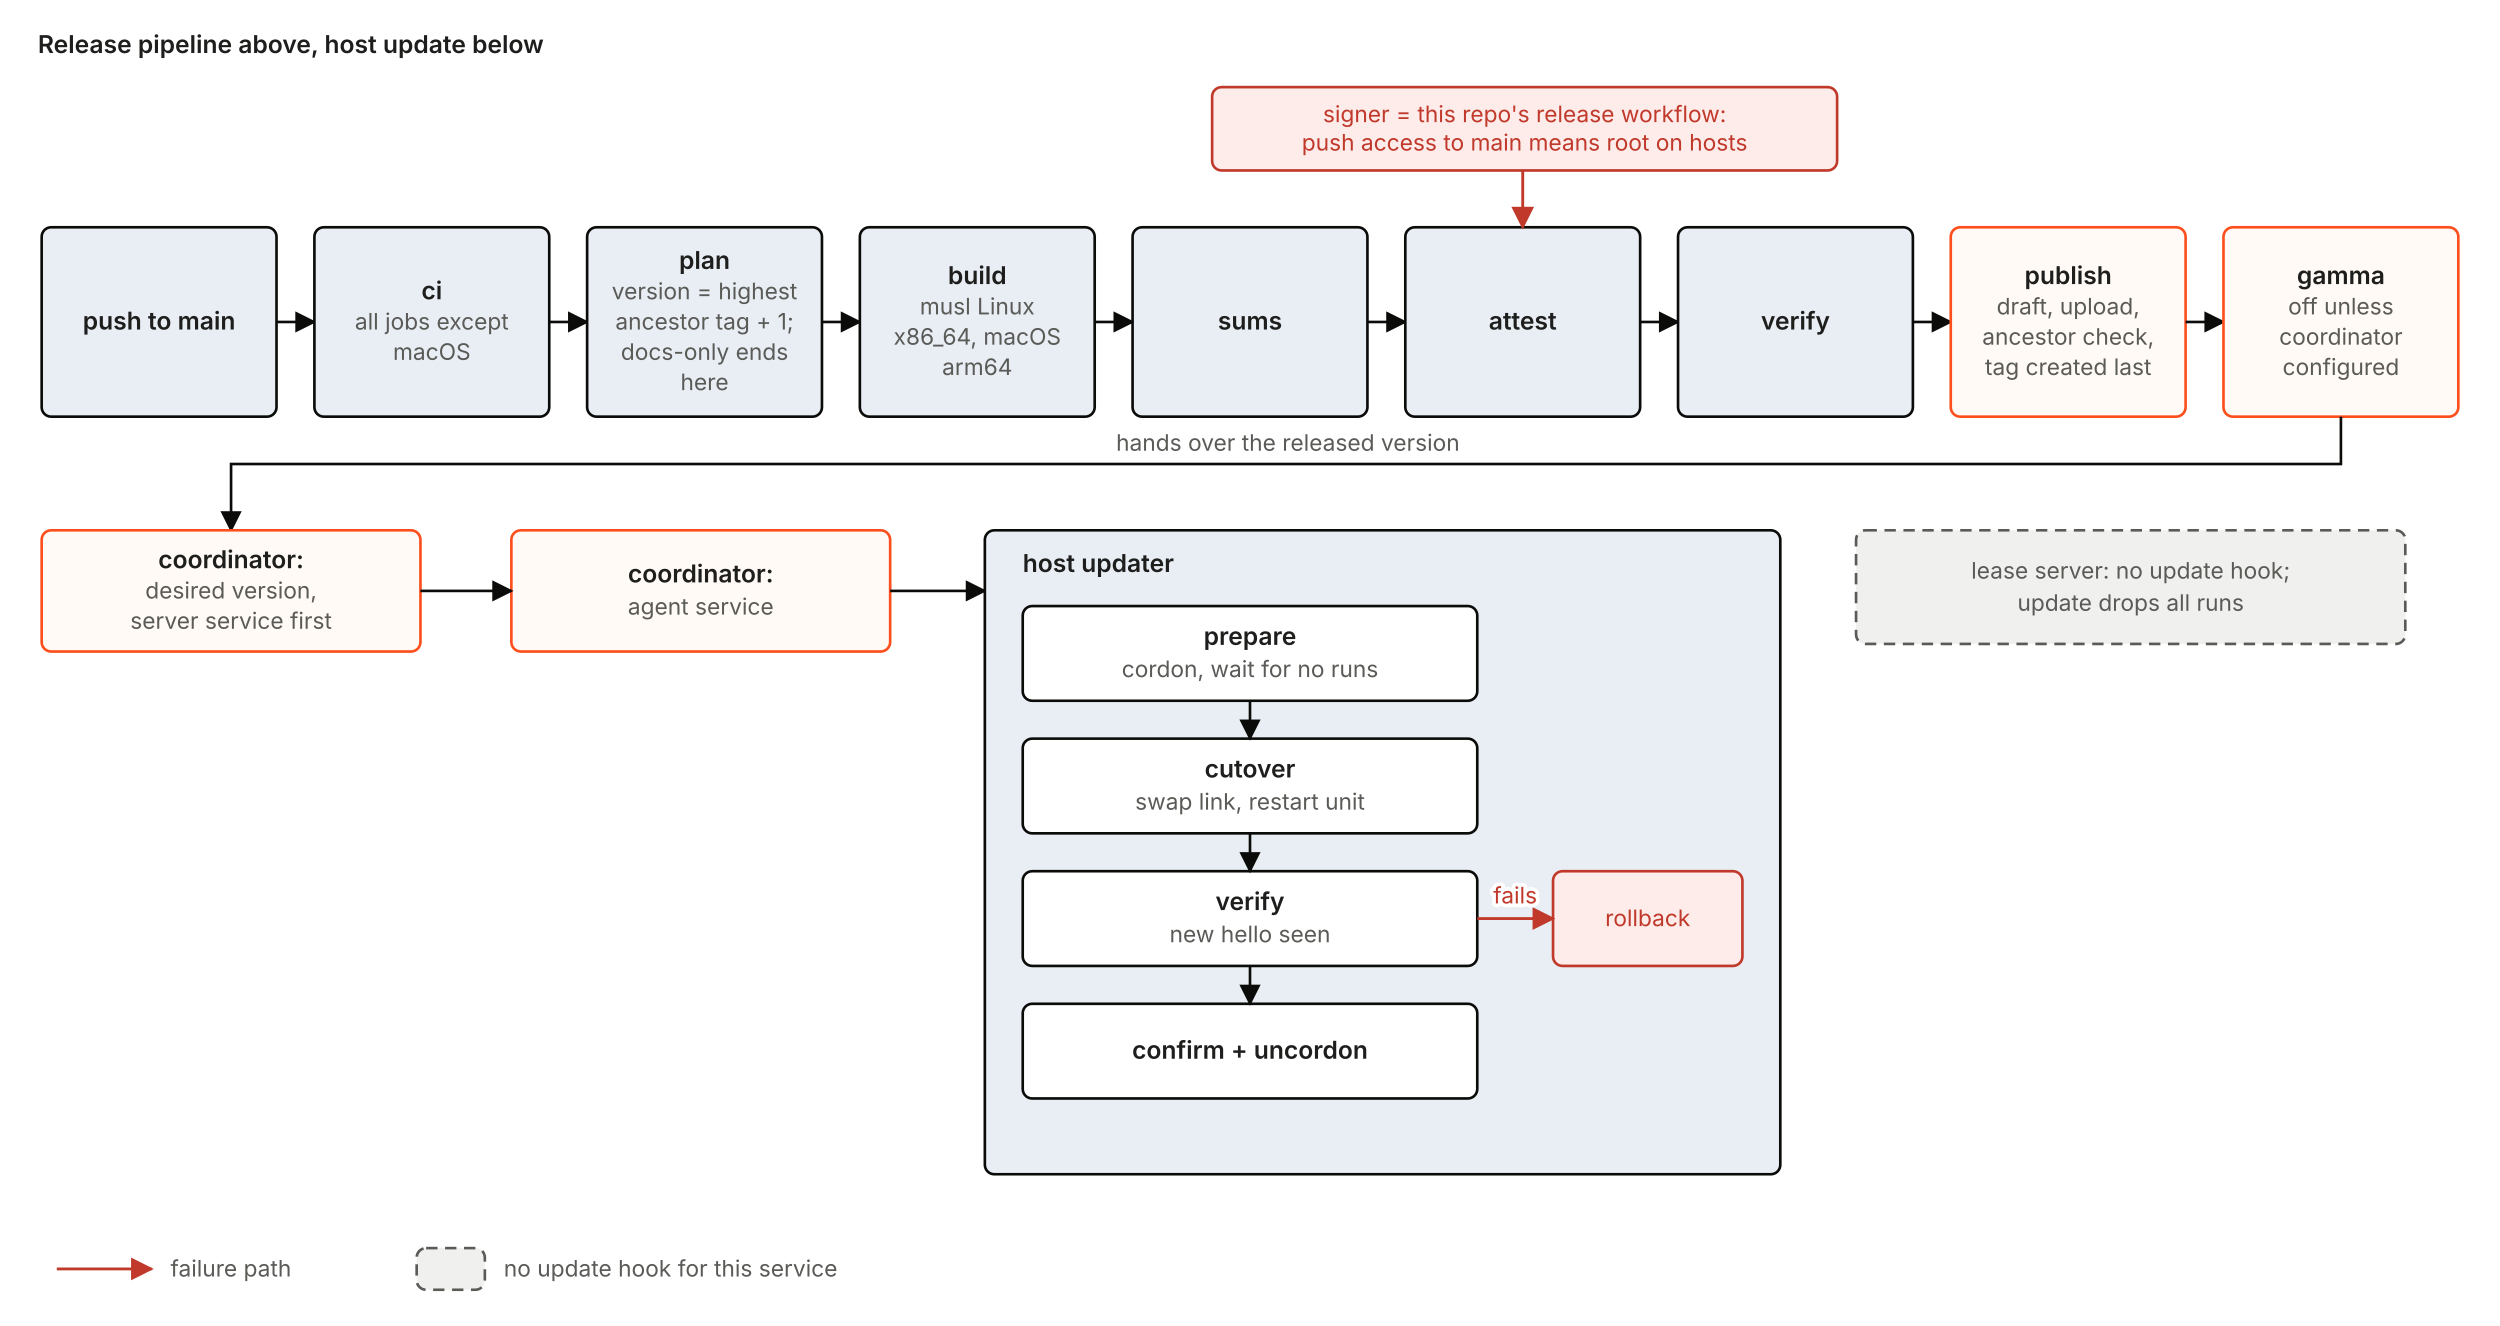
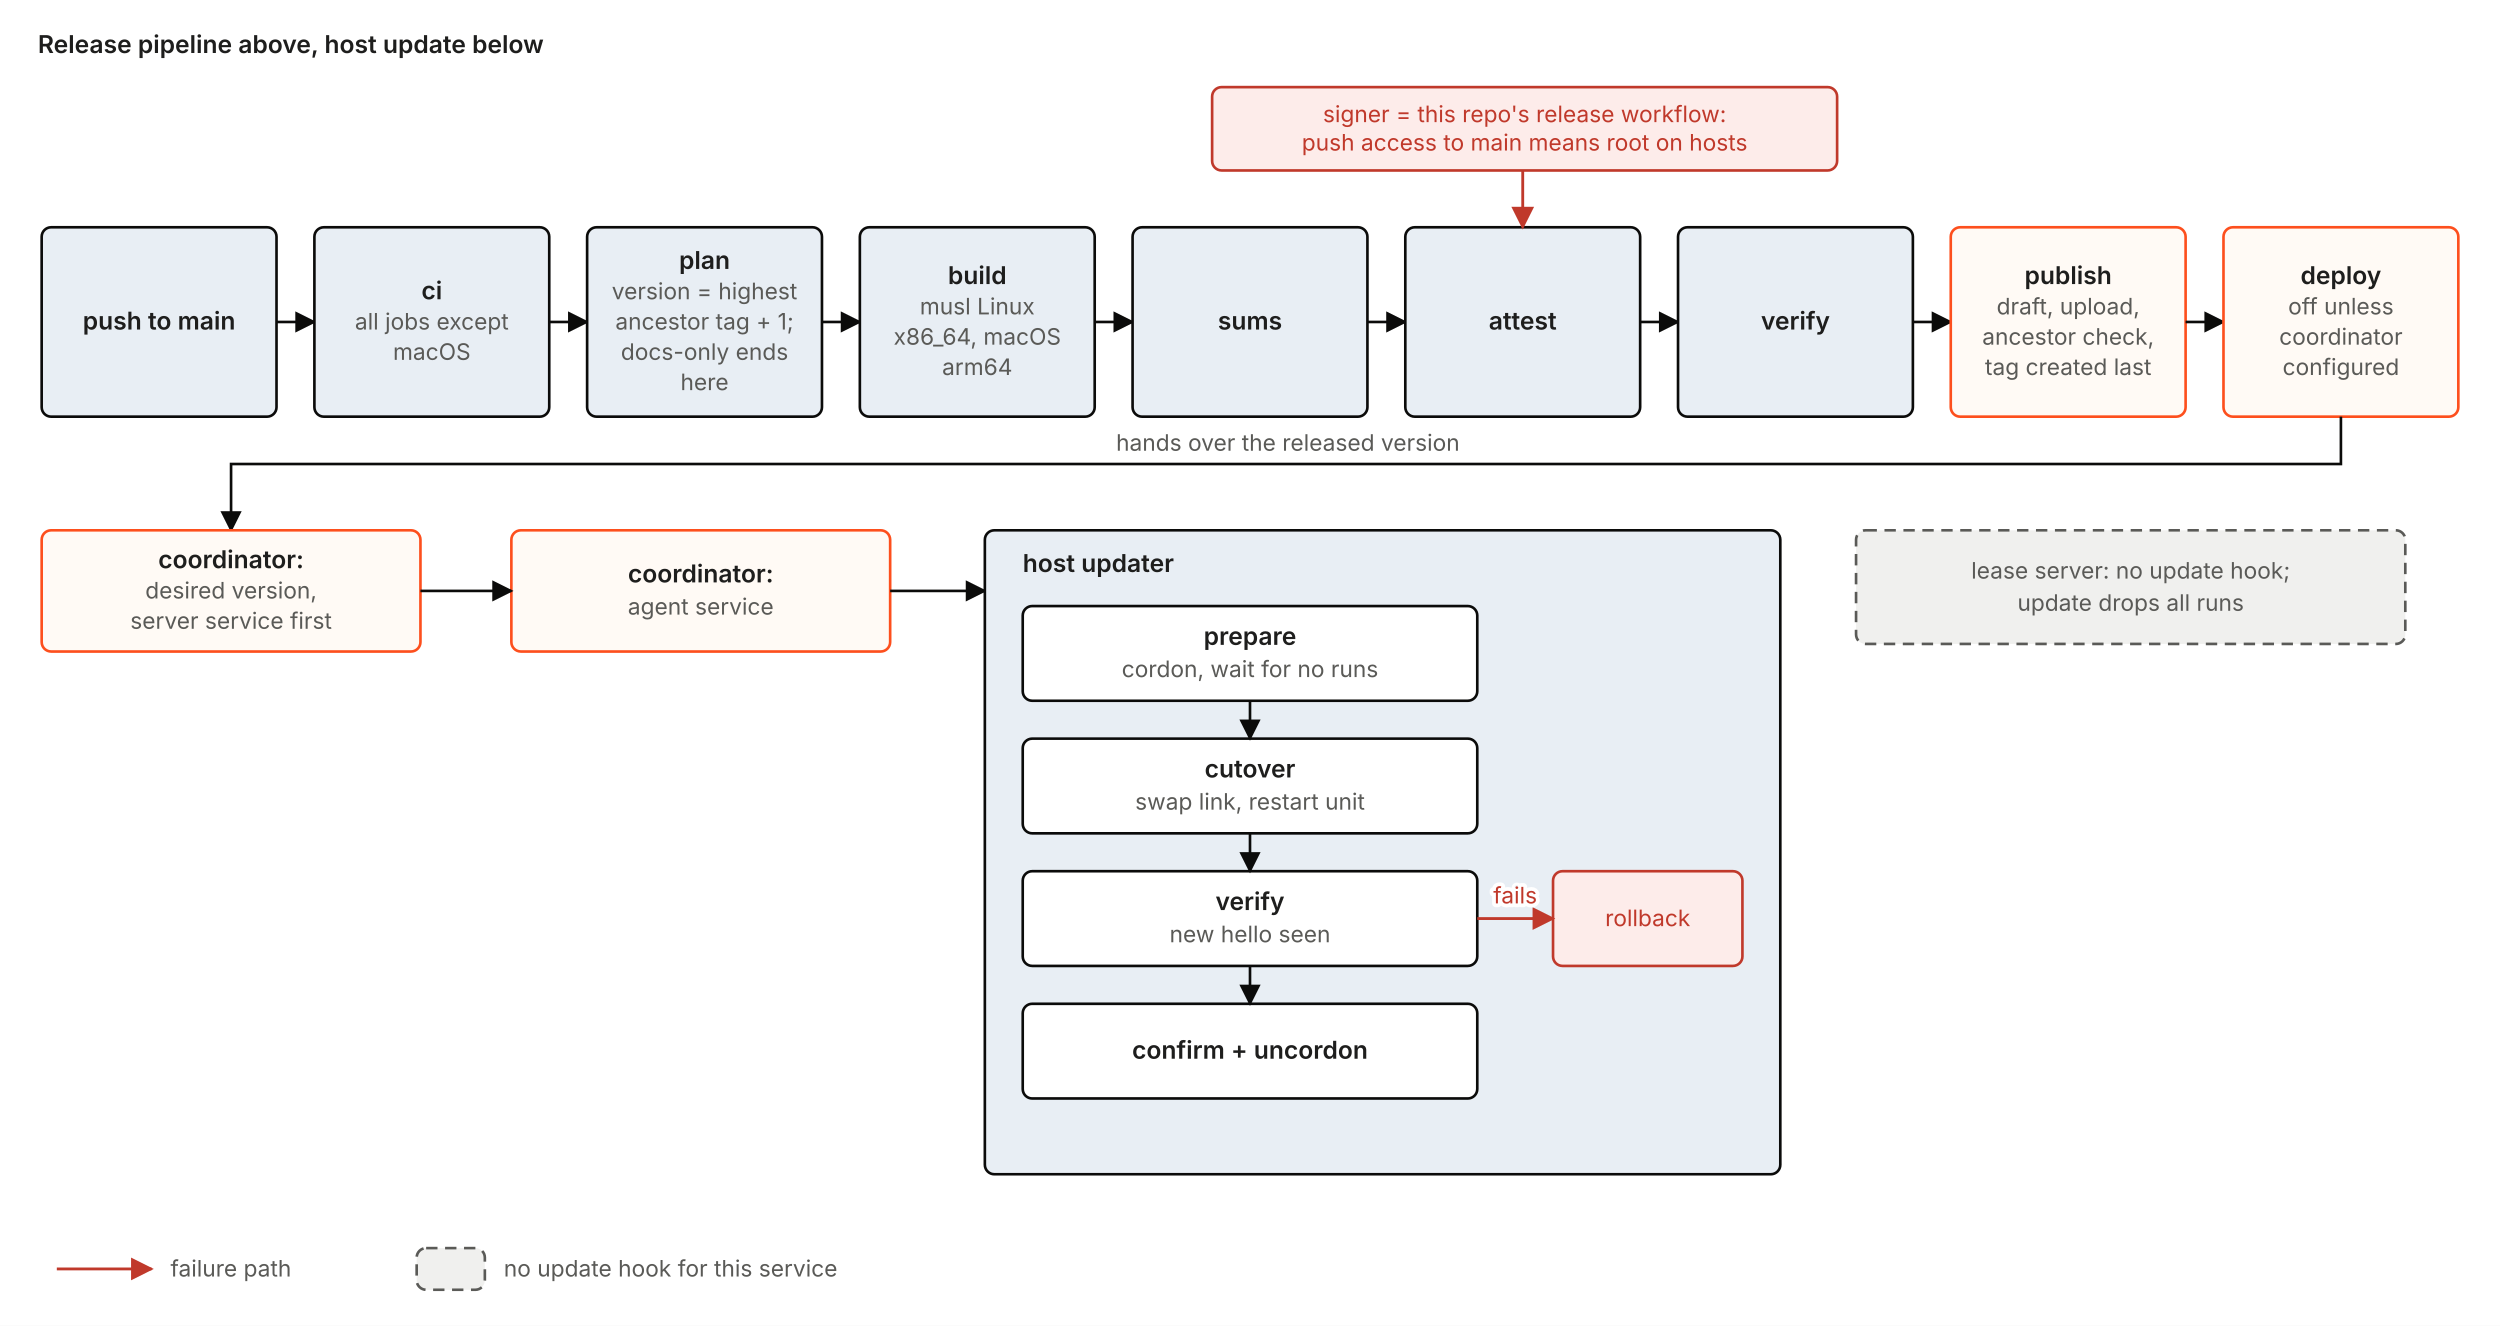
<svg xmlns="http://www.w3.org/2000/svg" viewBox="0 0 1320 700" width="1320" height="700" role="img" aria-label="Row one is the release pipeline from push to main to a deploy step; row two is the coordinator rolling the new version to the host updater, which prepares, cuts over, verifies and confirms, with rollback on a failed verify.">
  <defs>
    <marker id="release-update-ak" viewBox="0 0 10 10" refX="9" refY="5" markerWidth="8" markerHeight="8" orient="auto-start-reverse">
      <path d="M0,0 L10,5 L0,10 z" fill="#0B0B0A" />
    </marker>
    <marker id="release-update-ao" viewBox="0 0 10 10" refX="9" refY="5" markerWidth="8" markerHeight="8" orient="auto-start-reverse">
      <path d="M0,0 L10,5 L0,10 z" fill="#FD4F1D" />
    </marker>
    <marker id="release-update-ar" viewBox="0 0 10 10" refX="9" refY="5" markerWidth="8" markerHeight="8" orient="auto-start-reverse">
      <path d="M0,0 L10,5 L0,10 z" fill="#C0392B" />
    </marker>
  </defs>
  <style>
.box{fill:#FFFFFF;stroke:#0B0B0A;stroke-width:1.4}
.box-b{fill:#E8EEF4;stroke:#0B0B0A;stroke-width:1.4}
.box-o{fill:#FFFAF5;stroke:#FD4F1D;stroke-width:1.4}
.box-a{fill:#FD4F1D;stroke:#FD4F1D;stroke-width:1.4}
.box-t{fill:none;stroke:#FD4F1D;stroke-width:2}
.box-p{fill:none;stroke:#5A5A57;stroke-width:1.6;stroke-dasharray:7 5}
.box-g{fill:#F0F0EE;stroke:#5A5A57;stroke-width:1.4}
.box-gd{fill:#F0F0EE;stroke:#5A5A57;stroke-width:1.4;stroke-dasharray:6 4}
.box-r{fill:#FDECEA;stroke:#C0392B;stroke-width:1.4}
.box-rd{fill:#FFFFFF;stroke:#C0392B;stroke-width:1.4;stroke-dasharray:6 4}
.box-n{fill:#E6F4EA;stroke:#2E7D32;stroke-width:1.4}
.ln{stroke:#0B0B0A;fill:none;stroke-width:1.4}
.ln-d{stroke:#0B0B0A;fill:none;stroke-width:1.4;stroke-dasharray:6 4}
.ln-o{stroke:#FD4F1D;fill:none;stroke-width:1.6}
.ln-r{stroke:#C0392B;fill:none;stroke-width:1.5}
.ln-rd{stroke:#C0392B;fill:none;stroke-width:1.5;stroke-dasharray:6 4}
text{fill:#1E1E1D;font-family:system-ui,-apple-system,'Segoe UI',sans-serif;font-size:13px}
.b{font-weight:600}
.t-m{fill:#5A5A57;font-size:12px}
.t-r{fill:#C0392B;font-size:12px}
.t-w{fill:#FFFFFF;font-weight:600}
.lbl{paint-order:stroke;stroke:#FFFFFF;stroke-width:4px;stroke-linejoin:round}
</style>
  <rect x="0" y="0" width="1320" height="700" fill="#FFFFFF" />
  <text x="20" y="28" class="b" text-anchor="start" font-size="16">Release pipeline above, host update below</text>
  <rect x="22" y="120" width="124" height="100" rx="5" class="box-b" />
  <text x="84.0" y="174.0" class="b" text-anchor="middle">push to main</text>
  <path d="M146,170 L166,170" class="ln" marker-end="url(#release-update-ak)" />
  <rect x="166" y="120" width="124" height="100" rx="5" class="box-b" />
  <text x="228.0" y="158.0" class="b" text-anchor="middle">ci</text>
  <text x="228.0" y="174.0" class="t-m" text-anchor="middle">all jobs except</text>
  <text x="228.0" y="190.0" class="t-m" text-anchor="middle">macOS</text>
  <path d="M290,170 L310,170" class="ln" marker-end="url(#release-update-ak)" />
  <rect x="310" y="120" width="124" height="100" rx="5" class="box-b" />
  <text x="372.0" y="142.0" class="b" text-anchor="middle">plan</text>
  <text x="372.0" y="158.0" class="t-m" text-anchor="middle">version = highest</text>
  <text x="372.0" y="174.0" class="t-m" text-anchor="middle">ancestor tag + 1;</text>
  <text x="372.0" y="190.0" class="t-m" text-anchor="middle">docs-only ends</text>
  <text x="372.0" y="206.0" class="t-m" text-anchor="middle">here</text>
  <path d="M434,170 L454,170" class="ln" marker-end="url(#release-update-ak)" />
  <rect x="454" y="120" width="124" height="100" rx="5" class="box-b" />
  <text x="516.0" y="150.0" class="b" text-anchor="middle">build</text>
  <text x="516.0" y="166.0" class="t-m" text-anchor="middle">musl Linux</text>
  <text x="516.0" y="182.0" class="t-m" text-anchor="middle">x86_64, macOS</text>
  <text x="516.0" y="198.0" class="t-m" text-anchor="middle">arm64</text>
  <path d="M578,170 L598,170" class="ln" marker-end="url(#release-update-ak)" />
  <rect x="598" y="120" width="124" height="100" rx="5" class="box-b" />
  <text x="660.0" y="174.0" class="b" text-anchor="middle">sums</text>
  <path d="M722,170 L742,170" class="ln" marker-end="url(#release-update-ak)" />
  <rect x="742" y="120" width="124" height="100" rx="5" class="box-b" />
  <text x="804.0" y="174.0" class="b" text-anchor="middle">attest</text>
  <path d="M866,170 L886,170" class="ln" marker-end="url(#release-update-ak)" />
  <rect x="886" y="120" width="124" height="100" rx="5" class="box-b" />
  <text x="948.0" y="174.0" class="b" text-anchor="middle">verify</text>
  <path d="M1010,170 L1030,170" class="ln" marker-end="url(#release-update-ak)" />
  <rect x="1030" y="120" width="124" height="100" rx="5" class="box-o" />
  <text x="1092.0" y="150.0" class="b" text-anchor="middle">publish</text>
  <text x="1092.0" y="166.0" class="t-m" text-anchor="middle">draft, upload,</text>
  <text x="1092.0" y="182.0" class="t-m" text-anchor="middle">ancestor check,</text>
  <text x="1092.0" y="198.0" class="t-m" text-anchor="middle">tag created last</text>
  <path d="M1154,170 L1174,170" class="ln" marker-end="url(#release-update-ak)" />
  <rect x="1174" y="120" width="124" height="100" rx="5" class="box-o" />
-   <text x="1236.0" y="150.0" class="b" text-anchor="middle">gamma</text>
+   <text x="1236.0" y="150.0" class="b" text-anchor="middle">deploy</text>
  <text x="1236.0" y="166.0" class="t-m" text-anchor="middle">off unless</text>
  <text x="1236.0" y="182.0" class="t-m" text-anchor="middle">coordinator</text>
  <text x="1236.0" y="198.0" class="t-m" text-anchor="middle">configured</text>
  <rect x="640" y="46" width="330" height="44" rx="5" class="box-r" />
  <text x="805.0" y="64.5" class="t-r" text-anchor="middle">signer = this repo's release workflow:</text>
  <text x="805.0" y="79.5" class="t-r" text-anchor="middle">push access to main means root on hosts</text>
  <path d="M804,90 L804,120" class="ln-r" marker-end="url(#release-update-ar)" />
  <path d="M1236,220 L1236,245 L122,245 L122,280" class="ln" marker-end="url(#release-update-ak)" />
  <text x="680" y="238" class="t-m lbl" text-anchor="middle">hands over the released version</text>
  <rect x="22" y="280" width="200" height="64" rx="5" class="box-o" />
  <text x="122.0" y="300.0" class="b" text-anchor="middle">coordinator:</text>
  <text x="122.0" y="316.0" class="t-m" text-anchor="middle">desired version,</text>
  <text x="122.0" y="332.0" class="t-m" text-anchor="middle">server service first</text>
  <rect x="270" y="280" width="200" height="64" rx="5" class="box-o" />
  <text x="370.0" y="307.5" class="b" text-anchor="middle">coordinator:</text>
  <text x="370.0" y="324.5" class="t-m" text-anchor="middle">agent service</text>
  <path d="M222,312 L270,312" class="ln" marker-end="url(#release-update-ak)" />
  <path d="M470,312 L520,312" class="ln" marker-end="url(#release-update-ak)" />
  <rect x="520" y="280" width="420" height="340" rx="5" class="box-b" />
  <text x="540" y="302" class="b" text-anchor="start">host updater</text>
  <rect x="540" y="320" width="240" height="50" rx="5" class="box" />
  <text x="660.0" y="340.5" class="b" text-anchor="middle">prepare</text>
  <text x="660.0" y="357.5" class="t-m" text-anchor="middle">cordon, wait for no runs</text>
  <rect x="540" y="390" width="240" height="50" rx="5" class="box" />
  <text x="660.0" y="410.5" class="b" text-anchor="middle">cutover</text>
  <text x="660.0" y="427.5" class="t-m" text-anchor="middle">swap link, restart unit</text>
  <rect x="540" y="460" width="240" height="50" rx="5" class="box" />
  <text x="660.0" y="480.5" class="b" text-anchor="middle">verify</text>
  <text x="660.0" y="497.5" class="t-m" text-anchor="middle">new hello seen</text>
  <rect x="540" y="530" width="240" height="50" rx="5" class="box" />
  <text x="660.0" y="559.0" class="b" text-anchor="middle">confirm + uncordon</text>
  <path d="M660,370 L660,390" class="ln" marker-end="url(#release-update-ak)" />
  <path d="M660,440 L660,460" class="ln" marker-end="url(#release-update-ak)" />
  <path d="M660,510 L660,530" class="ln" marker-end="url(#release-update-ak)" />
  <rect x="820" y="460" width="100" height="50" rx="5" class="box-r" />
  <text x="870.0" y="489.0" class="t-r" text-anchor="middle">rollback</text>
  <path d="M780,485 L820,485" class="ln-r" marker-end="url(#release-update-ar)" />
  <text x="800" y="477" class="t-r lbl" text-anchor="middle">fails</text>
  <rect x="980" y="280" width="290" height="60" rx="5" class="box-gd" />
  <text x="1125.0" y="305.5" class="t-m" text-anchor="middle">lease server: no update hook;</text>
  <text x="1125.0" y="322.5" class="t-m" text-anchor="middle">update drops all runs</text>
  <path d="M30,670 L80,670" class="ln-r" marker-end="url(#release-update-ar)" />
  <text x="90" y="674" class="t-m" text-anchor="start">failure path</text>
  <rect x="220" y="659" width="36" height="22" rx="5" class="box-gd" />
  <text x="266" y="674" class="t-m" text-anchor="start">no update hook for this service</text>
</svg>
